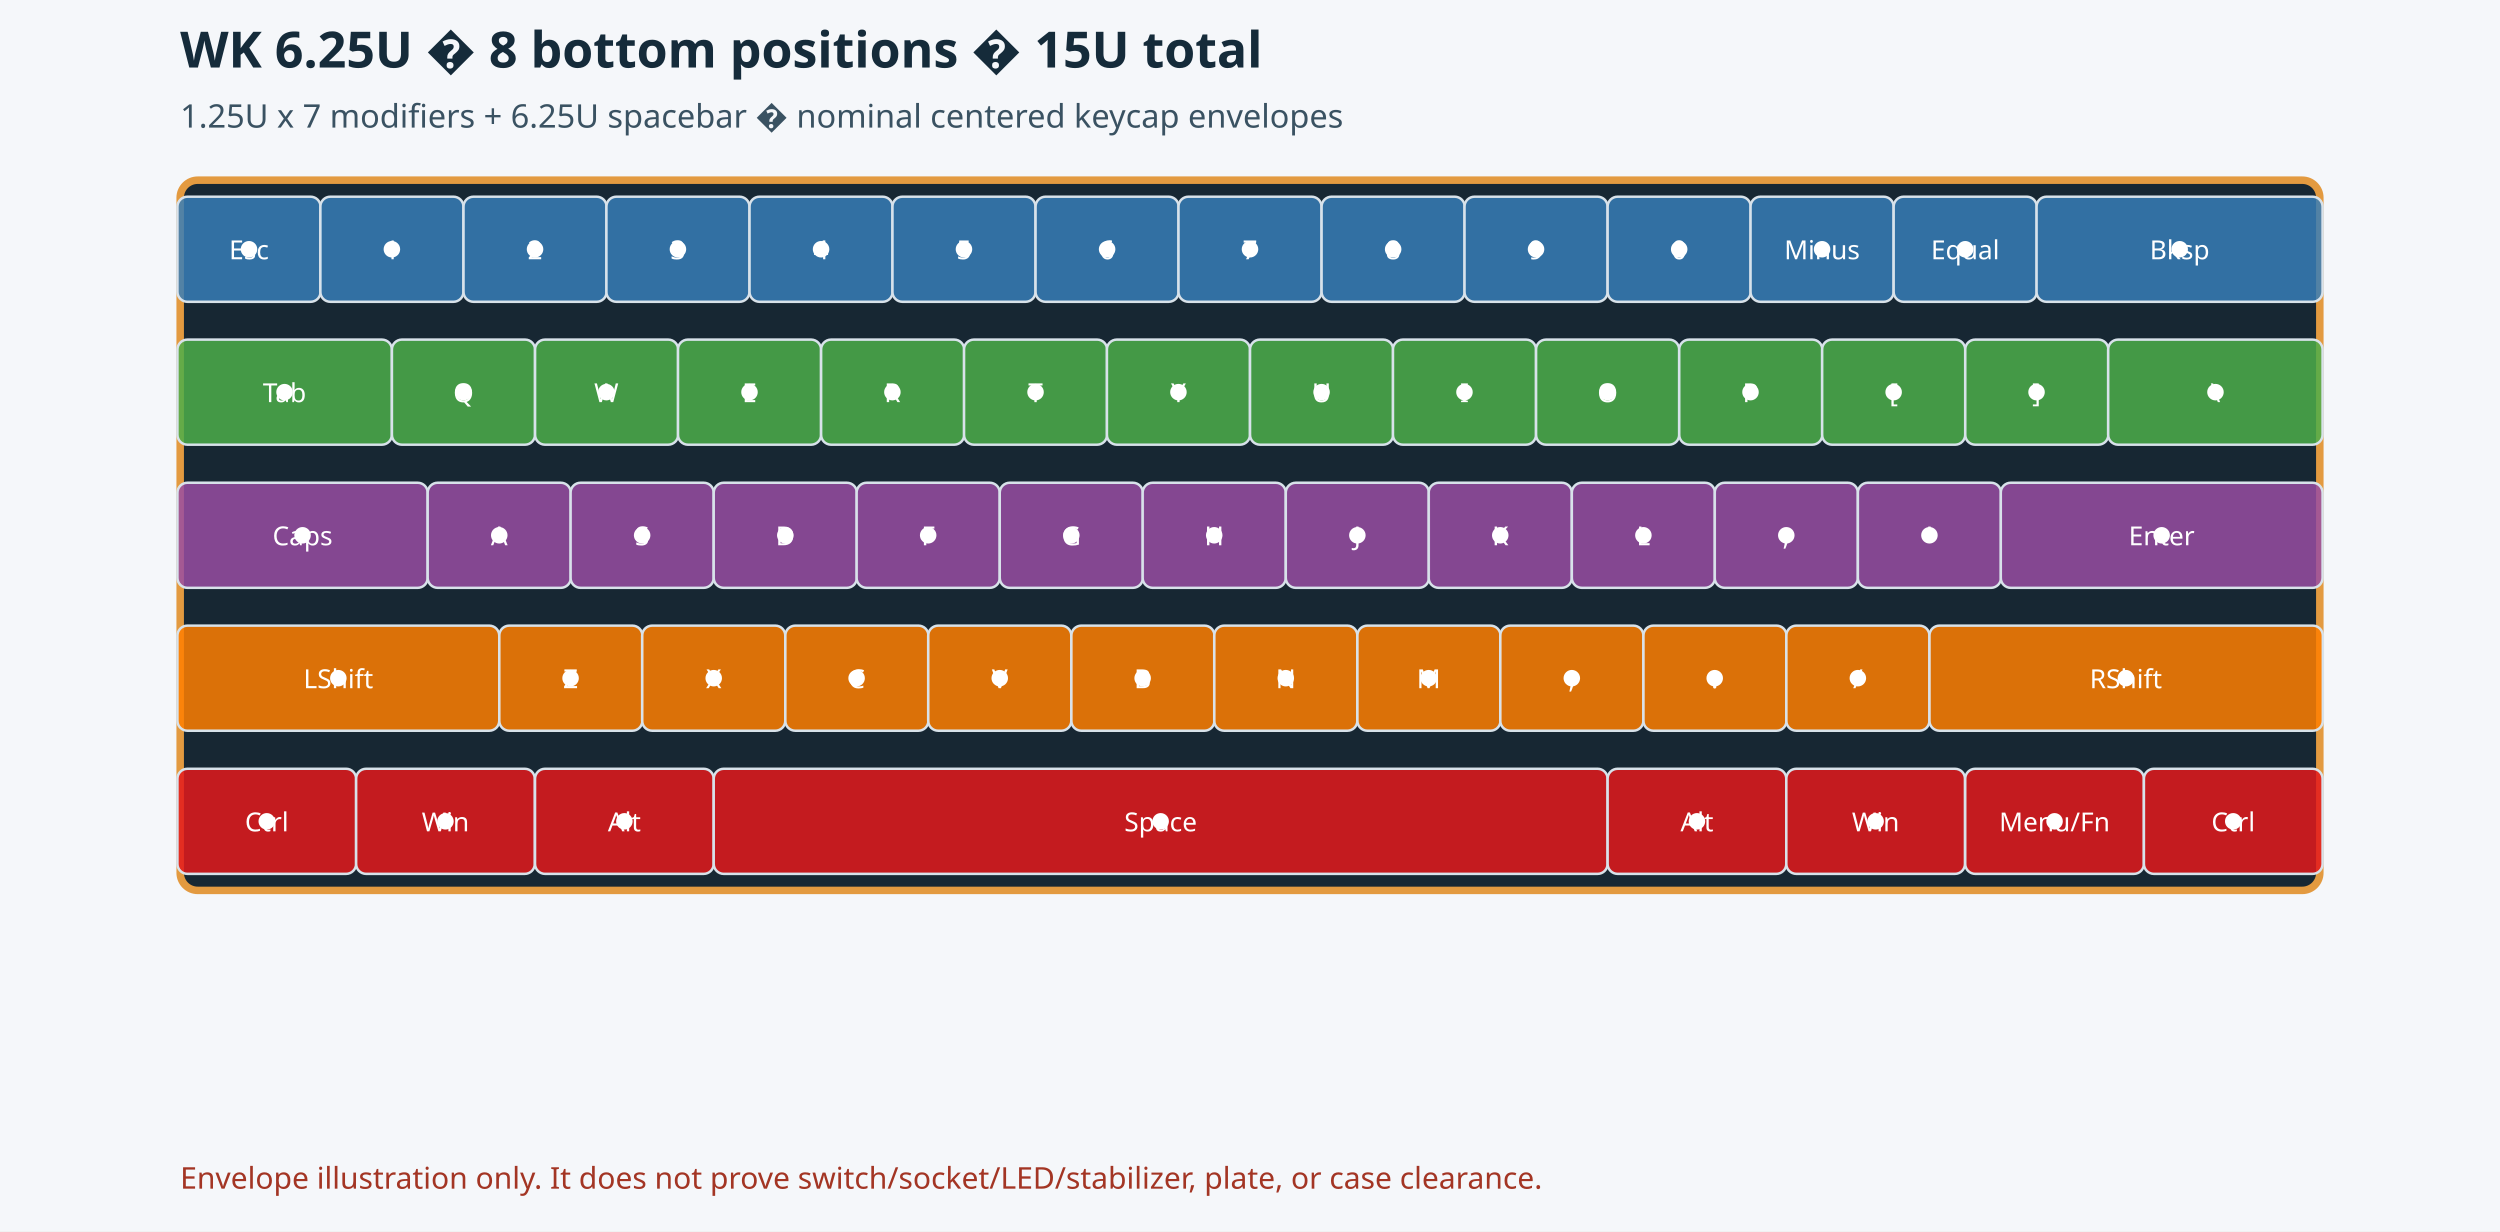
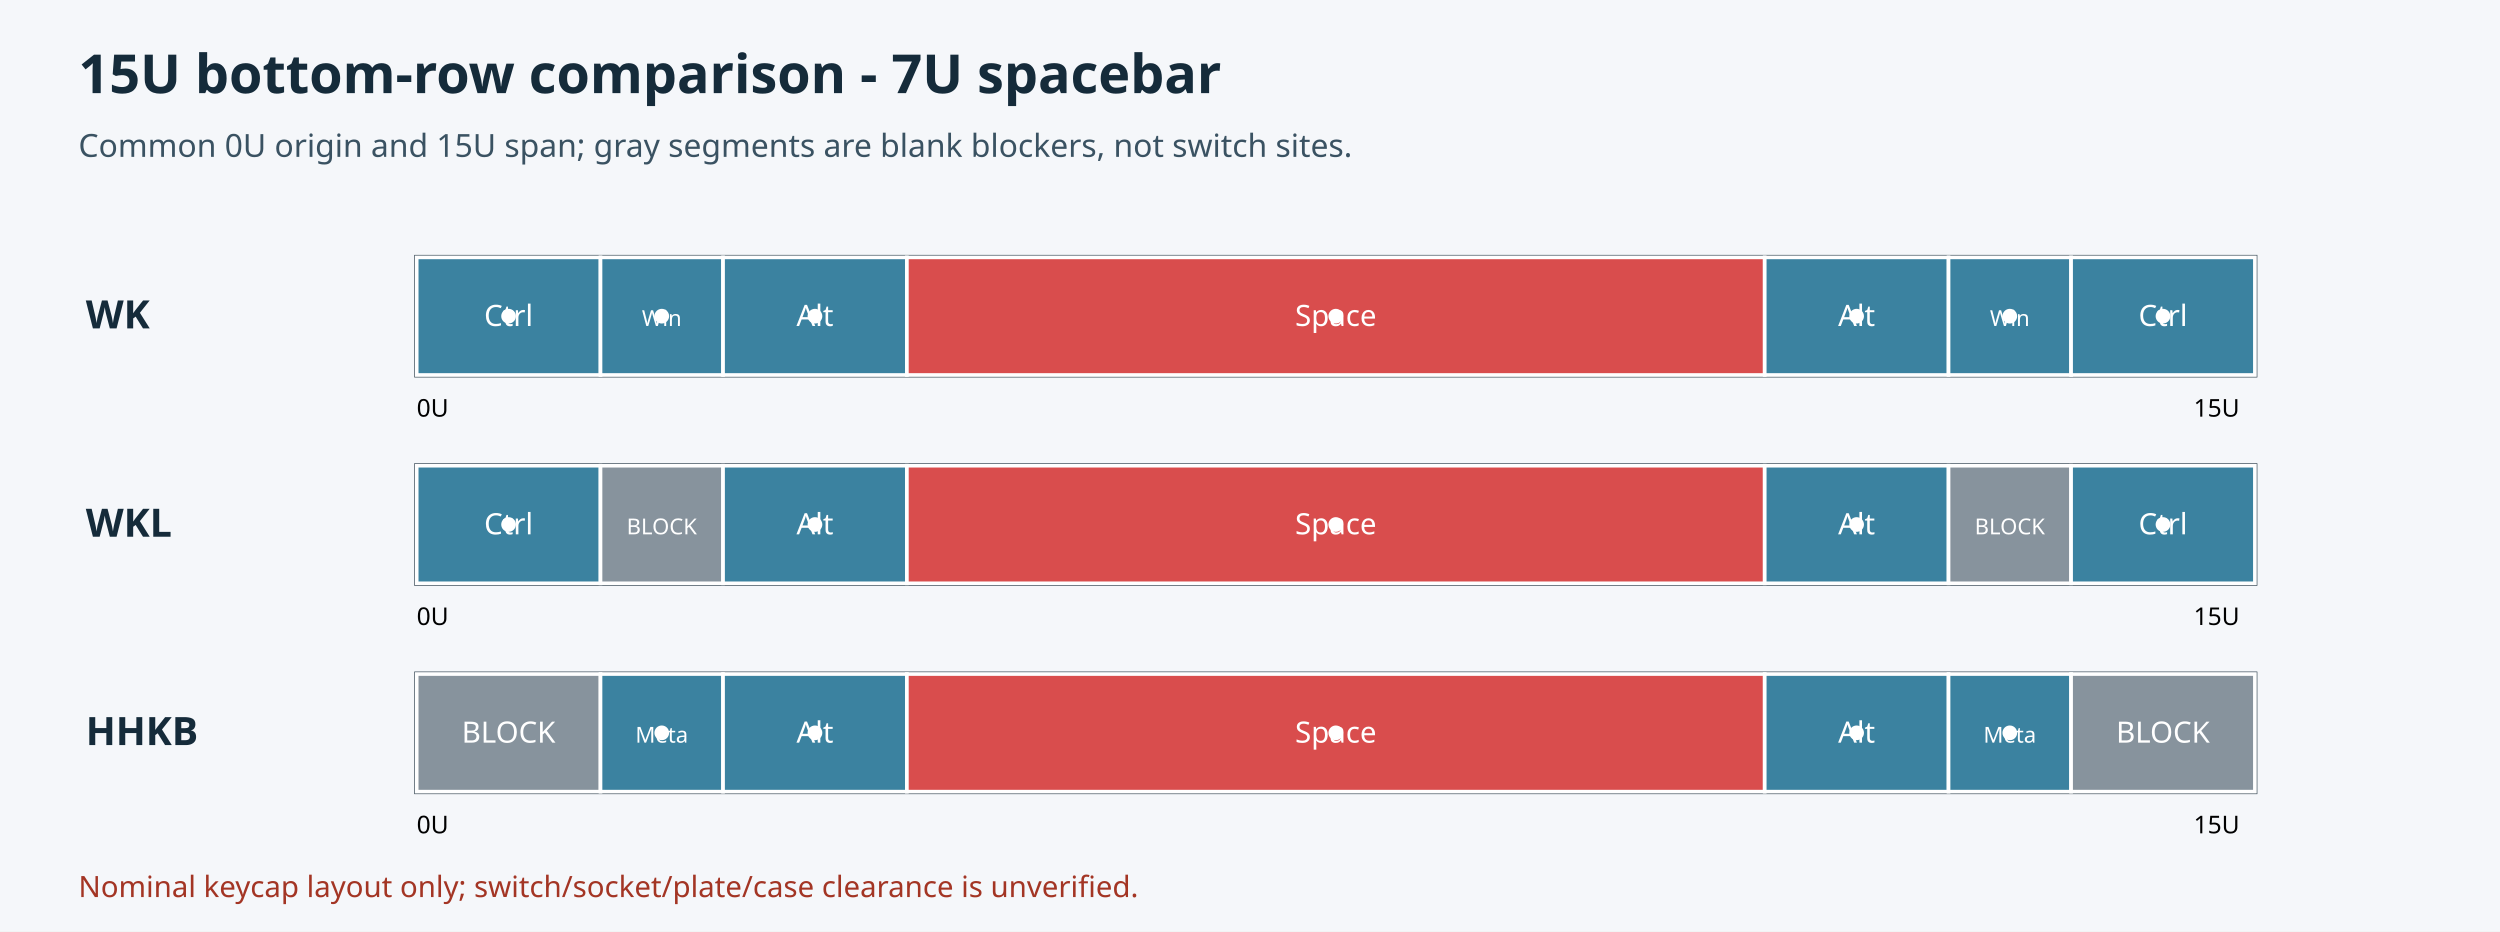
- <svg xmlns="http://www.w3.org/2000/svg" width="999" height="492" viewBox="0 0 999 492">
+ <svg xmlns="http://www.w3.org/2000/svg" width="1020" height="380" viewBox="0 0 1020 380">
  <rect width="100%" height="100%" fill="#f5f7fa" />
-   <text x="72" y="27" font-family="sans-serif" font-size="20" font-weight="700" fill="#152b3a">WK 6.25U � 8 bottom positions � 15U total</text>
-   <text x="72" y="51" font-family="sans-serif" font-size="13" fill="#3a5262">1.25U x 7 modifiers + 6.25U spacebar � nominal centered keycap envelopes</text>
-   <rect x="72" y="72" width="855" height="283.8" rx="7" fill="#172733" stroke="#e39a40" stroke-width="3" />
-   <rect x="70.9" y="78.6" width="57.2" height="42.0" rx="4" fill="#377eb8" fill-opacity=".84" stroke="#d8e2ea" />
-   <circle cx="99.5" cy="99.6" r="3.3" fill="#fff" />
-   <text x="99.5" y="103.6" text-anchor="middle" font-family="sans-serif" font-size="10.5" fill="#fff">Esc</text>
-   <rect x="128.0" y="78.6" width="57.2" height="42.0" rx="4" fill="#377eb8" fill-opacity=".84" stroke="#d8e2ea" />
-   <circle cx="156.6" cy="99.6" r="3.3" fill="#fff" />
-   <text x="156.6" y="103.6" text-anchor="middle" font-family="sans-serif" font-size="10.5" fill="#fff">1</text>
-   <rect x="185.2" y="78.6" width="57.2" height="42.0" rx="4" fill="#377eb8" fill-opacity=".84" stroke="#d8e2ea" />
-   <circle cx="213.8" cy="99.6" r="3.3" fill="#fff" />
-   <text x="213.8" y="103.6" text-anchor="middle" font-family="sans-serif" font-size="10.5" fill="#fff">2</text>
-   <rect x="242.3" y="78.6" width="57.2" height="42.0" rx="4" fill="#377eb8" fill-opacity=".84" stroke="#d8e2ea" />
-   <circle cx="270.9" cy="99.6" r="3.3" fill="#fff" />
-   <text x="270.9" y="103.6" text-anchor="middle" font-family="sans-serif" font-size="10.5" fill="#fff">3</text>
-   <rect x="299.5" y="78.6" width="57.2" height="42.0" rx="4" fill="#377eb8" fill-opacity=".84" stroke="#d8e2ea" />
-   <circle cx="328.1" cy="99.6" r="3.3" fill="#fff" />
-   <text x="328.1" y="103.6" text-anchor="middle" font-family="sans-serif" font-size="10.5" fill="#fff">4</text>
-   <rect x="356.6" y="78.6" width="57.2" height="42.0" rx="4" fill="#377eb8" fill-opacity=".84" stroke="#d8e2ea" />
-   <circle cx="385.2" cy="99.6" r="3.3" fill="#fff" />
-   <text x="385.2" y="103.6" text-anchor="middle" font-family="sans-serif" font-size="10.5" fill="#fff">5</text>
-   <rect x="413.8" y="78.6" width="57.2" height="42.0" rx="4" fill="#377eb8" fill-opacity=".84" stroke="#d8e2ea" />
-   <circle cx="442.4" cy="99.6" r="3.3" fill="#fff" />
-   <text x="442.4" y="103.6" text-anchor="middle" font-family="sans-serif" font-size="10.5" fill="#fff">6</text>
-   <rect x="470.9" y="78.6" width="57.2" height="42.0" rx="4" fill="#377eb8" fill-opacity=".84" stroke="#d8e2ea" />
-   <circle cx="499.5" cy="99.6" r="3.3" fill="#fff" />
-   <text x="499.5" y="103.6" text-anchor="middle" font-family="sans-serif" font-size="10.5" fill="#fff">7</text>
-   <rect x="528.1" y="78.6" width="57.2" height="42.0" rx="4" fill="#377eb8" fill-opacity=".84" stroke="#d8e2ea" />
-   <circle cx="556.7" cy="99.6" r="3.3" fill="#fff" />
-   <text x="556.7" y="103.6" text-anchor="middle" font-family="sans-serif" font-size="10.5" fill="#fff">8</text>
-   <rect x="585.2" y="78.6" width="57.2" height="42.0" rx="4" fill="#377eb8" fill-opacity=".84" stroke="#d8e2ea" />
-   <circle cx="613.8" cy="99.6" r="3.3" fill="#fff" />
-   <text x="613.8" y="103.6" text-anchor="middle" font-family="sans-serif" font-size="10.5" fill="#fff">9</text>
-   <rect x="642.4" y="78.6" width="57.2" height="42.0" rx="4" fill="#377eb8" fill-opacity=".84" stroke="#d8e2ea" />
-   <circle cx="671.0" cy="99.6" r="3.3" fill="#fff" />
-   <text x="671.0" y="103.6" text-anchor="middle" font-family="sans-serif" font-size="10.5" fill="#fff">0</text>
-   <rect x="699.5" y="78.6" width="57.2" height="42.0" rx="4" fill="#377eb8" fill-opacity=".84" stroke="#d8e2ea" />
-   <circle cx="728.1" cy="99.6" r="3.3" fill="#fff" />
-   <text x="728.1" y="103.6" text-anchor="middle" font-family="sans-serif" font-size="10.5" fill="#fff">Minus</text>
-   <rect x="756.7" y="78.6" width="57.2" height="42.0" rx="4" fill="#377eb8" fill-opacity=".84" stroke="#d8e2ea" />
-   <circle cx="785.3" cy="99.6" r="3.3" fill="#fff" />
-   <text x="785.3" y="103.6" text-anchor="middle" font-family="sans-serif" font-size="10.5" fill="#fff">Equal</text>
-   <rect x="813.8" y="78.6" width="114.3" height="42.0" rx="4" fill="#377eb8" fill-opacity=".84" stroke="#d8e2ea" />
-   <circle cx="871.0" cy="99.6" r="3.3" fill="#fff" />
-   <text x="871.0" y="103.6" text-anchor="middle" font-family="sans-serif" font-size="10.5" fill="#fff">Bksp</text>
-   <rect x="70.9" y="135.7" width="85.7" height="42.0" rx="4" fill="#4daf4a" fill-opacity=".84" stroke="#d8e2ea" />
-   <circle cx="113.7" cy="156.7" r="3.3" fill="#fff" />
-   <text x="113.7" y="160.7" text-anchor="middle" font-family="sans-serif" font-size="10.5" fill="#fff">Tab</text>
-   <rect x="156.6" y="135.7" width="57.2" height="42.0" rx="4" fill="#4daf4a" fill-opacity=".84" stroke="#d8e2ea" />
-   <circle cx="185.2" cy="156.7" r="3.3" fill="#fff" />
-   <text x="185.2" y="160.7" text-anchor="middle" font-family="sans-serif" font-size="10.5" fill="#fff">Q</text>
-   <rect x="213.8" y="135.7" width="57.2" height="42.0" rx="4" fill="#4daf4a" fill-opacity=".84" stroke="#d8e2ea" />
-   <circle cx="242.3" cy="156.7" r="3.3" fill="#fff" />
-   <text x="242.3" y="160.7" text-anchor="middle" font-family="sans-serif" font-size="10.5" fill="#fff">W</text>
-   <rect x="270.9" y="135.7" width="57.2" height="42.0" rx="4" fill="#4daf4a" fill-opacity=".84" stroke="#d8e2ea" />
-   <circle cx="299.5" cy="156.7" r="3.3" fill="#fff" />
-   <text x="299.5" y="160.7" text-anchor="middle" font-family="sans-serif" font-size="10.5" fill="#fff">E</text>
-   <rect x="328.1" y="135.7" width="57.2" height="42.0" rx="4" fill="#4daf4a" fill-opacity=".84" stroke="#d8e2ea" />
-   <circle cx="356.6" cy="156.7" r="3.3" fill="#fff" />
-   <text x="356.6" y="160.7" text-anchor="middle" font-family="sans-serif" font-size="10.5" fill="#fff">R</text>
-   <rect x="385.2" y="135.7" width="57.2" height="42.0" rx="4" fill="#4daf4a" fill-opacity=".84" stroke="#d8e2ea" />
-   <circle cx="413.8" cy="156.7" r="3.3" fill="#fff" />
-   <text x="413.8" y="160.7" text-anchor="middle" font-family="sans-serif" font-size="10.5" fill="#fff">T</text>
-   <rect x="442.3" y="135.7" width="57.2" height="42.0" rx="4" fill="#4daf4a" fill-opacity=".84" stroke="#d8e2ea" />
-   <circle cx="470.9" cy="156.7" r="3.3" fill="#fff" />
-   <text x="470.9" y="160.7" text-anchor="middle" font-family="sans-serif" font-size="10.5" fill="#fff">Y</text>
-   <rect x="499.5" y="135.7" width="57.2" height="42.0" rx="4" fill="#4daf4a" fill-opacity=".84" stroke="#d8e2ea" />
-   <circle cx="528.1" cy="156.7" r="3.3" fill="#fff" />
-   <text x="528.1" y="160.7" text-anchor="middle" font-family="sans-serif" font-size="10.5" fill="#fff">U</text>
-   <rect x="556.6" y="135.7" width="57.2" height="42.0" rx="4" fill="#4daf4a" fill-opacity=".84" stroke="#d8e2ea" />
-   <circle cx="585.2" cy="156.7" r="3.3" fill="#fff" />
-   <text x="585.2" y="160.7" text-anchor="middle" font-family="sans-serif" font-size="10.5" fill="#fff">I</text>
-   <rect x="613.8" y="135.7" width="57.2" height="42.0" rx="4" fill="#4daf4a" fill-opacity=".84" stroke="#d8e2ea" />
-   <circle cx="642.4" cy="156.7" r="3.3" fill="#fff" />
-   <text x="642.4" y="160.7" text-anchor="middle" font-family="sans-serif" font-size="10.5" fill="#fff">O</text>
-   <rect x="671.0" y="135.7" width="57.2" height="42.0" rx="4" fill="#4daf4a" fill-opacity=".84" stroke="#d8e2ea" />
-   <circle cx="699.5" cy="156.7" r="3.3" fill="#fff" />
-   <text x="699.5" y="160.7" text-anchor="middle" font-family="sans-serif" font-size="10.5" fill="#fff">P</text>
-   <rect x="728.1" y="135.7" width="57.2" height="42.0" rx="4" fill="#4daf4a" fill-opacity=".84" stroke="#d8e2ea" />
-   <circle cx="756.7" cy="156.7" r="3.3" fill="#fff" />
-   <text x="756.7" y="160.7" text-anchor="middle" font-family="sans-serif" font-size="10.5" fill="#fff">[</text>
-   <rect x="785.3" y="135.7" width="57.2" height="42.0" rx="4" fill="#4daf4a" fill-opacity=".84" stroke="#d8e2ea" />
-   <circle cx="813.8" cy="156.7" r="3.3" fill="#fff" />
-   <text x="813.8" y="160.7" text-anchor="middle" font-family="sans-serif" font-size="10.5" fill="#fff">]</text>
-   <rect x="842.4" y="135.7" width="85.7" height="42.0" rx="4" fill="#4daf4a" fill-opacity=".84" stroke="#d8e2ea" />
-   <circle cx="885.3" cy="156.7" r="3.3" fill="#fff" />
-   <text x="885.3" y="160.7" text-anchor="middle" font-family="sans-serif" font-size="10.5" fill="#fff">\</text>
-   <rect x="70.9" y="192.9" width="100.0" height="42.0" rx="4" fill="#984ea3" fill-opacity=".84" stroke="#d8e2ea" />
-   <circle cx="120.9" cy="213.9" r="3.3" fill="#fff" />
-   <text x="120.9" y="217.9" text-anchor="middle" font-family="sans-serif" font-size="10.5" fill="#fff">Caps</text>
-   <rect x="170.9" y="192.9" width="57.2" height="42.0" rx="4" fill="#984ea3" fill-opacity=".84" stroke="#d8e2ea" />
-   <circle cx="199.5" cy="213.9" r="3.3" fill="#fff" />
-   <text x="199.5" y="217.9" text-anchor="middle" font-family="sans-serif" font-size="10.5" fill="#fff">A</text>
-   <rect x="228.0" y="192.9" width="57.2" height="42.0" rx="4" fill="#984ea3" fill-opacity=".84" stroke="#d8e2ea" />
-   <circle cx="256.6" cy="213.9" r="3.3" fill="#fff" />
-   <text x="256.6" y="217.9" text-anchor="middle" font-family="sans-serif" font-size="10.5" fill="#fff">S</text>
-   <rect x="285.2" y="192.9" width="57.2" height="42.0" rx="4" fill="#984ea3" fill-opacity=".84" stroke="#d8e2ea" />
-   <circle cx="313.8" cy="213.9" r="3.3" fill="#fff" />
-   <text x="313.8" y="217.9" text-anchor="middle" font-family="sans-serif" font-size="10.5" fill="#fff">D</text>
-   <rect x="342.3" y="192.9" width="57.2" height="42.0" rx="4" fill="#984ea3" fill-opacity=".84" stroke="#d8e2ea" />
-   <circle cx="370.9" cy="213.9" r="3.3" fill="#fff" />
-   <text x="370.9" y="217.9" text-anchor="middle" font-family="sans-serif" font-size="10.5" fill="#fff">F</text>
-   <rect x="399.5" y="192.9" width="57.2" height="42.0" rx="4" fill="#984ea3" fill-opacity=".84" stroke="#d8e2ea" />
-   <circle cx="428.1" cy="213.9" r="3.3" fill="#fff" />
-   <text x="428.1" y="217.9" text-anchor="middle" font-family="sans-serif" font-size="10.5" fill="#fff">G</text>
-   <rect x="456.6" y="192.9" width="57.2" height="42.0" rx="4" fill="#984ea3" fill-opacity=".84" stroke="#d8e2ea" />
-   <circle cx="485.2" cy="213.9" r="3.3" fill="#fff" />
-   <text x="485.2" y="217.9" text-anchor="middle" font-family="sans-serif" font-size="10.5" fill="#fff">H</text>
-   <rect x="513.8" y="192.9" width="57.2" height="42.0" rx="4" fill="#984ea3" fill-opacity=".84" stroke="#d8e2ea" />
-   <circle cx="542.4" cy="213.9" r="3.3" fill="#fff" />
-   <text x="542.4" y="217.9" text-anchor="middle" font-family="sans-serif" font-size="10.5" fill="#fff">J</text>
-   <rect x="570.9" y="192.9" width="57.2" height="42.0" rx="4" fill="#984ea3" fill-opacity=".84" stroke="#d8e2ea" />
-   <circle cx="599.5" cy="213.9" r="3.3" fill="#fff" />
-   <text x="599.5" y="217.9" text-anchor="middle" font-family="sans-serif" font-size="10.5" fill="#fff">K</text>
-   <rect x="628.1" y="192.9" width="57.2" height="42.0" rx="4" fill="#984ea3" fill-opacity=".84" stroke="#d8e2ea" />
-   <circle cx="656.7" cy="213.9" r="3.3" fill="#fff" />
-   <text x="656.7" y="217.9" text-anchor="middle" font-family="sans-serif" font-size="10.5" fill="#fff">L</text>
-   <rect x="685.2" y="192.9" width="57.2" height="42.0" rx="4" fill="#984ea3" fill-opacity=".84" stroke="#d8e2ea" />
-   <circle cx="713.8" cy="213.9" r="3.3" fill="#fff" />
-   <text x="713.8" y="217.9" text-anchor="middle" font-family="sans-serif" font-size="10.5" fill="#fff">;</text>
-   <rect x="742.4" y="192.9" width="57.2" height="42.0" rx="4" fill="#984ea3" fill-opacity=".84" stroke="#d8e2ea" />
-   <circle cx="771.0" cy="213.9" r="3.3" fill="#fff" />
-   <text x="771.0" y="217.9" text-anchor="middle" font-family="sans-serif" font-size="10.5" fill="#fff">'</text>
-   <rect x="799.5" y="192.9" width="128.6" height="42.0" rx="4" fill="#984ea3" fill-opacity=".84" stroke="#d8e2ea" />
-   <circle cx="863.8" cy="213.9" r="3.3" fill="#fff" />
-   <text x="863.8" y="217.9" text-anchor="middle" font-family="sans-serif" font-size="10.5" fill="#fff">Enter</text>
-   <rect x="70.9" y="250.0" width="128.6" height="42.0" rx="4" fill="#ff7f00" fill-opacity=".84" stroke="#d8e2ea" />
-   <circle cx="135.2" cy="271.0" r="3.3" fill="#fff" />
-   <text x="135.2" y="275.0" text-anchor="middle" font-family="sans-serif" font-size="10.5" fill="#fff">LShift</text>
-   <rect x="199.5" y="250.0" width="57.2" height="42.0" rx="4" fill="#ff7f00" fill-opacity=".84" stroke="#d8e2ea" />
-   <circle cx="228.0" cy="271.0" r="3.3" fill="#fff" />
-   <text x="228.0" y="275.0" text-anchor="middle" font-family="sans-serif" font-size="10.5" fill="#fff">Z</text>
-   <rect x="256.6" y="250.0" width="57.2" height="42.0" rx="4" fill="#ff7f00" fill-opacity=".84" stroke="#d8e2ea" />
-   <circle cx="285.2" cy="271.0" r="3.3" fill="#fff" />
-   <text x="285.2" y="275.0" text-anchor="middle" font-family="sans-serif" font-size="10.5" fill="#fff">X</text>
-   <rect x="313.8" y="250.0" width="57.2" height="42.0" rx="4" fill="#ff7f00" fill-opacity=".84" stroke="#d8e2ea" />
-   <circle cx="342.3" cy="271.0" r="3.3" fill="#fff" />
-   <text x="342.3" y="275.0" text-anchor="middle" font-family="sans-serif" font-size="10.5" fill="#fff">C</text>
-   <rect x="370.9" y="250.0" width="57.2" height="42.0" rx="4" fill="#ff7f00" fill-opacity=".84" stroke="#d8e2ea" />
-   <circle cx="399.5" cy="271.0" r="3.3" fill="#fff" />
-   <text x="399.5" y="275.0" text-anchor="middle" font-family="sans-serif" font-size="10.5" fill="#fff">V</text>
-   <rect x="428.1" y="250.0" width="57.2" height="42.0" rx="4" fill="#ff7f00" fill-opacity=".84" stroke="#d8e2ea" />
-   <circle cx="456.6" cy="271.0" r="3.3" fill="#fff" />
-   <text x="456.6" y="275.0" text-anchor="middle" font-family="sans-serif" font-size="10.5" fill="#fff">B</text>
-   <rect x="485.2" y="250.0" width="57.2" height="42.0" rx="4" fill="#ff7f00" fill-opacity=".84" stroke="#d8e2ea" />
-   <circle cx="513.8" cy="271.0" r="3.3" fill="#fff" />
-   <text x="513.8" y="275.0" text-anchor="middle" font-family="sans-serif" font-size="10.5" fill="#fff">N</text>
-   <rect x="542.4" y="250.0" width="57.2" height="42.0" rx="4" fill="#ff7f00" fill-opacity=".84" stroke="#d8e2ea" />
-   <circle cx="570.9" cy="271.0" r="3.3" fill="#fff" />
-   <text x="570.9" y="275.0" text-anchor="middle" font-family="sans-serif" font-size="10.5" fill="#fff">M</text>
-   <rect x="599.5" y="250.0" width="57.2" height="42.0" rx="4" fill="#ff7f00" fill-opacity=".84" stroke="#d8e2ea" />
-   <circle cx="628.1" cy="271.0" r="3.3" fill="#fff" />
-   <text x="628.1" y="275.0" text-anchor="middle" font-family="sans-serif" font-size="10.5" fill="#fff">,</text>
-   <rect x="656.7" y="250.0" width="57.2" height="42.0" rx="4" fill="#ff7f00" fill-opacity=".84" stroke="#d8e2ea" />
-   <circle cx="685.2" cy="271.0" r="3.3" fill="#fff" />
-   <text x="685.2" y="275.0" text-anchor="middle" font-family="sans-serif" font-size="10.5" fill="#fff">.</text>
-   <rect x="713.8" y="250.0" width="57.2" height="42.0" rx="4" fill="#ff7f00" fill-opacity=".84" stroke="#d8e2ea" />
-   <circle cx="742.4" cy="271.0" r="3.3" fill="#fff" />
-   <text x="742.4" y="275.0" text-anchor="middle" font-family="sans-serif" font-size="10.5" fill="#fff">/</text>
-   <rect x="771.0" y="250.0" width="157.2" height="42.0" rx="4" fill="#ff7f00" fill-opacity=".84" stroke="#d8e2ea" />
-   <circle cx="849.5" cy="271.0" r="3.3" fill="#fff" />
-   <text x="849.5" y="275.0" text-anchor="middle" font-family="sans-serif" font-size="10.5" fill="#fff">RShift</text>
-   <rect x="70.9" y="307.2" width="71.4" height="42.0" rx="4" fill="#e41a1c" fill-opacity=".84" stroke="#d8e2ea" />
-   <circle cx="106.6" cy="328.2" r="3.3" fill="#fff" />
-   <text x="106.6" y="332.2" text-anchor="middle" font-family="sans-serif" font-size="10.5" fill="#fff">Ctrl</text>
-   <rect x="142.3" y="307.2" width="71.4" height="42.0" rx="4" fill="#e41a1c" fill-opacity=".84" stroke="#d8e2ea" />
-   <circle cx="178.0" cy="328.2" r="3.3" fill="#fff" />
-   <text x="178.0" y="332.2" text-anchor="middle" font-family="sans-serif" font-size="10.5" fill="#fff">Win</text>
-   <rect x="213.8" y="307.2" width="71.4" height="42.0" rx="4" fill="#e41a1c" fill-opacity=".84" stroke="#d8e2ea" />
-   <circle cx="249.5" cy="328.2" r="3.3" fill="#fff" />
-   <text x="249.5" y="332.2" text-anchor="middle" font-family="sans-serif" font-size="10.5" fill="#fff">Alt</text>
-   <rect x="285.2" y="307.2" width="357.2" height="42.0" rx="4" fill="#e41a1c" fill-opacity=".84" stroke="#d8e2ea" />
-   <circle cx="463.8" cy="328.2" r="3.3" fill="#fff" />
-   <text x="463.8" y="332.2" text-anchor="middle" font-family="sans-serif" font-size="10.5" fill="#fff">Space</text>
-   <rect x="642.4" y="307.2" width="71.4" height="42.0" rx="4" fill="#e41a1c" fill-opacity=".84" stroke="#d8e2ea" />
-   <circle cx="678.1" cy="328.2" r="3.3" fill="#fff" />
-   <text x="678.1" y="332.2" text-anchor="middle" font-family="sans-serif" font-size="10.5" fill="#fff">Alt</text>
-   <rect x="713.8" y="307.2" width="71.4" height="42.0" rx="4" fill="#e41a1c" fill-opacity=".84" stroke="#d8e2ea" />
-   <circle cx="749.5" cy="328.2" r="3.3" fill="#fff" />
-   <text x="749.5" y="332.2" text-anchor="middle" font-family="sans-serif" font-size="10.5" fill="#fff">Win</text>
-   <rect x="785.3" y="307.2" width="71.4" height="42.0" rx="4" fill="#e41a1c" fill-opacity=".84" stroke="#d8e2ea" />
-   <circle cx="821.0" cy="328.2" r="3.3" fill="#fff" />
-   <text x="821.0" y="332.2" text-anchor="middle" font-family="sans-serif" font-size="10.5" fill="#fff">Menu/Fn</text>
-   <rect x="856.7" y="307.2" width="71.4" height="42.0" rx="4" fill="#e41a1c" fill-opacity=".84" stroke="#d8e2ea" />
-   <circle cx="892.4" cy="328.2" r="3.3" fill="#fff" />
-   <text x="892.4" y="332.2" text-anchor="middle" font-family="sans-serif" font-size="10.5" fill="#fff">Ctrl</text>
-   <text x="72" y="475" font-family="sans-serif" font-size="12" fill="#a33524">Envelope illustration only. It does not prove switch/socket/LED/stabilizer, plate, or case clearance.</text>
+   <text x="32" y="38" font-family="sans-serif" font-size="22" font-weight="700" fill="#152b3a">15U bottom-row comparison - 7U spacebar</text>
+   <text x="32" y="64" font-family="sans-serif" font-size="13" fill="#3a5262">Common 0U origin and 15U span; gray segments are blank blockers, not switch sites.</text>
+   <text x="35" y="134" font-family="sans-serif" font-size="16" font-weight="700" fill="#152b3a">WK</text>
+   <rect x="170" y="105" width="750" height="48" fill="none" stroke="#283b48" stroke-width="2" />
+   <rect x="170" y="105" width="75" height="48" fill="#3b82a0" stroke="#fff" stroke-width="1.5" />
+   <text x="207.5" y="133" text-anchor="middle" font-family="sans-serif" font-size="12" fill="#fff">Ctrl</text>
+   <circle cx="207.5" cy="129" r="3" fill="#fff" />
+   <rect x="245" y="105" width="50" height="48" fill="#3b82a0" stroke="#fff" stroke-width="1.5" />
+   <text x="270" y="133" text-anchor="middle" font-family="sans-serif" font-size="9" fill="#fff">Win</text>
+   <circle cx="270" cy="129" r="3" fill="#fff" />
+   <rect x="295" y="105" width="75" height="48" fill="#3b82a0" stroke="#fff" stroke-width="1.5" />
+   <text x="332.5" y="133" text-anchor="middle" font-family="sans-serif" font-size="12" fill="#fff">Alt</text>
+   <circle cx="332.5" cy="129" r="3" fill="#fff" />
+   <rect x="370" y="105" width="350" height="48" fill="#d94d4d" stroke="#fff" stroke-width="1.5" />
+   <text x="545" y="133" text-anchor="middle" font-family="sans-serif" font-size="12" fill="#fff">Space</text>
+   <circle cx="545" cy="129" r="3" fill="#fff" />
+   <rect x="720" y="105" width="75" height="48" fill="#3b82a0" stroke="#fff" stroke-width="1.5" />
+   <text x="757.5" y="133" text-anchor="middle" font-family="sans-serif" font-size="12" fill="#fff">Alt</text>
+   <circle cx="757.5" cy="129" r="3" fill="#fff" />
+   <rect x="795" y="105" width="50" height="48" fill="#3b82a0" stroke="#fff" stroke-width="1.5" />
+   <text x="820" y="133" text-anchor="middle" font-family="sans-serif" font-size="9" fill="#fff">Win</text>
+   <circle cx="820" cy="129" r="3" fill="#fff" />
+   <rect x="845" y="105" width="75" height="48" fill="#3b82a0" stroke="#fff" stroke-width="1.5" />
+   <text x="882.5" y="133" text-anchor="middle" font-family="sans-serif" font-size="12" fill="#fff">Ctrl</text>
+   <circle cx="882.5" cy="129" r="3" fill="#fff" />
+   <text x="170" y="170" font-family="sans-serif" font-size="10">0U</text>
+   <text x="895" y="170" font-family="sans-serif" font-size="10">15U</text>
+   <text x="35" y="219" font-family="sans-serif" font-size="16" font-weight="700" fill="#152b3a">WKL</text>
+   <rect x="170" y="190" width="750" height="48" fill="none" stroke="#283b48" stroke-width="2" />
+   <rect x="170" y="190" width="75" height="48" fill="#3b82a0" stroke="#fff" stroke-width="1.5" />
+   <text x="207.5" y="218" text-anchor="middle" font-family="sans-serif" font-size="12" fill="#fff">Ctrl</text>
+   <circle cx="207.5" cy="214" r="3" fill="#fff" />
+   <rect x="245" y="190" width="50" height="48" fill="#87939d" stroke="#fff" stroke-width="1.5" />
+   <text x="270" y="218" text-anchor="middle" font-family="sans-serif" font-size="9" fill="#fff">BLOCK</text>
+   <rect x="295" y="190" width="75" height="48" fill="#3b82a0" stroke="#fff" stroke-width="1.5" />
+   <text x="332.5" y="218" text-anchor="middle" font-family="sans-serif" font-size="12" fill="#fff">Alt</text>
+   <circle cx="332.5" cy="214" r="3" fill="#fff" />
+   <rect x="370" y="190" width="350" height="48" fill="#d94d4d" stroke="#fff" stroke-width="1.5" />
+   <text x="545" y="218" text-anchor="middle" font-family="sans-serif" font-size="12" fill="#fff">Space</text>
+   <circle cx="545" cy="214" r="3" fill="#fff" />
+   <rect x="720" y="190" width="75" height="48" fill="#3b82a0" stroke="#fff" stroke-width="1.5" />
+   <text x="757.5" y="218" text-anchor="middle" font-family="sans-serif" font-size="12" fill="#fff">Alt</text>
+   <circle cx="757.5" cy="214" r="3" fill="#fff" />
+   <rect x="795" y="190" width="50" height="48" fill="#87939d" stroke="#fff" stroke-width="1.5" />
+   <text x="820" y="218" text-anchor="middle" font-family="sans-serif" font-size="9" fill="#fff">BLOCK</text>
+   <rect x="845" y="190" width="75" height="48" fill="#3b82a0" stroke="#fff" stroke-width="1.5" />
+   <text x="882.5" y="218" text-anchor="middle" font-family="sans-serif" font-size="12" fill="#fff">Ctrl</text>
+   <circle cx="882.5" cy="214" r="3" fill="#fff" />
+   <text x="170" y="255" font-family="sans-serif" font-size="10">0U</text>
+   <text x="895" y="255" font-family="sans-serif" font-size="10">15U</text>
+   <text x="35" y="304" font-family="sans-serif" font-size="16" font-weight="700" fill="#152b3a">HHKB</text>
+   <rect x="170" y="275" width="750" height="48" fill="none" stroke="#283b48" stroke-width="2" />
+   <rect x="170" y="275" width="75" height="48" fill="#87939d" stroke="#fff" stroke-width="1.5" />
+   <text x="207.5" y="303" text-anchor="middle" font-family="sans-serif" font-size="12" fill="#fff">BLOCK</text>
+   <rect x="245" y="275" width="50" height="48" fill="#3b82a0" stroke="#fff" stroke-width="1.5" />
+   <text x="270" y="303" text-anchor="middle" font-family="sans-serif" font-size="9" fill="#fff">Meta</text>
+   <circle cx="270" cy="299" r="3" fill="#fff" />
+   <rect x="295" y="275" width="75" height="48" fill="#3b82a0" stroke="#fff" stroke-width="1.5" />
+   <text x="332.5" y="303" text-anchor="middle" font-family="sans-serif" font-size="12" fill="#fff">Alt</text>
+   <circle cx="332.5" cy="299" r="3" fill="#fff" />
+   <rect x="370" y="275" width="350" height="48" fill="#d94d4d" stroke="#fff" stroke-width="1.5" />
+   <text x="545" y="303" text-anchor="middle" font-family="sans-serif" font-size="12" fill="#fff">Space</text>
+   <circle cx="545" cy="299" r="3" fill="#fff" />
+   <rect x="720" y="275" width="75" height="48" fill="#3b82a0" stroke="#fff" stroke-width="1.5" />
+   <text x="757.5" y="303" text-anchor="middle" font-family="sans-serif" font-size="12" fill="#fff">Alt</text>
+   <circle cx="757.5" cy="299" r="3" fill="#fff" />
+   <rect x="795" y="275" width="50" height="48" fill="#3b82a0" stroke="#fff" stroke-width="1.5" />
+   <text x="820" y="303" text-anchor="middle" font-family="sans-serif" font-size="9" fill="#fff">Meta</text>
+   <circle cx="820" cy="299" r="3" fill="#fff" />
+   <rect x="845" y="275" width="75" height="48" fill="#87939d" stroke="#fff" stroke-width="1.5" />
+   <text x="882.5" y="303" text-anchor="middle" font-family="sans-serif" font-size="12" fill="#fff">BLOCK</text>
+   <text x="170" y="340" font-family="sans-serif" font-size="10">0U</text>
+   <text x="895" y="340" font-family="sans-serif" font-size="10">15U</text>
+   <text x="32" y="366" font-family="sans-serif" font-size="12" fill="#a33524">Nominal keycap layout only; switch/socket/plate/case clearance is unverified.</text>
</svg>
